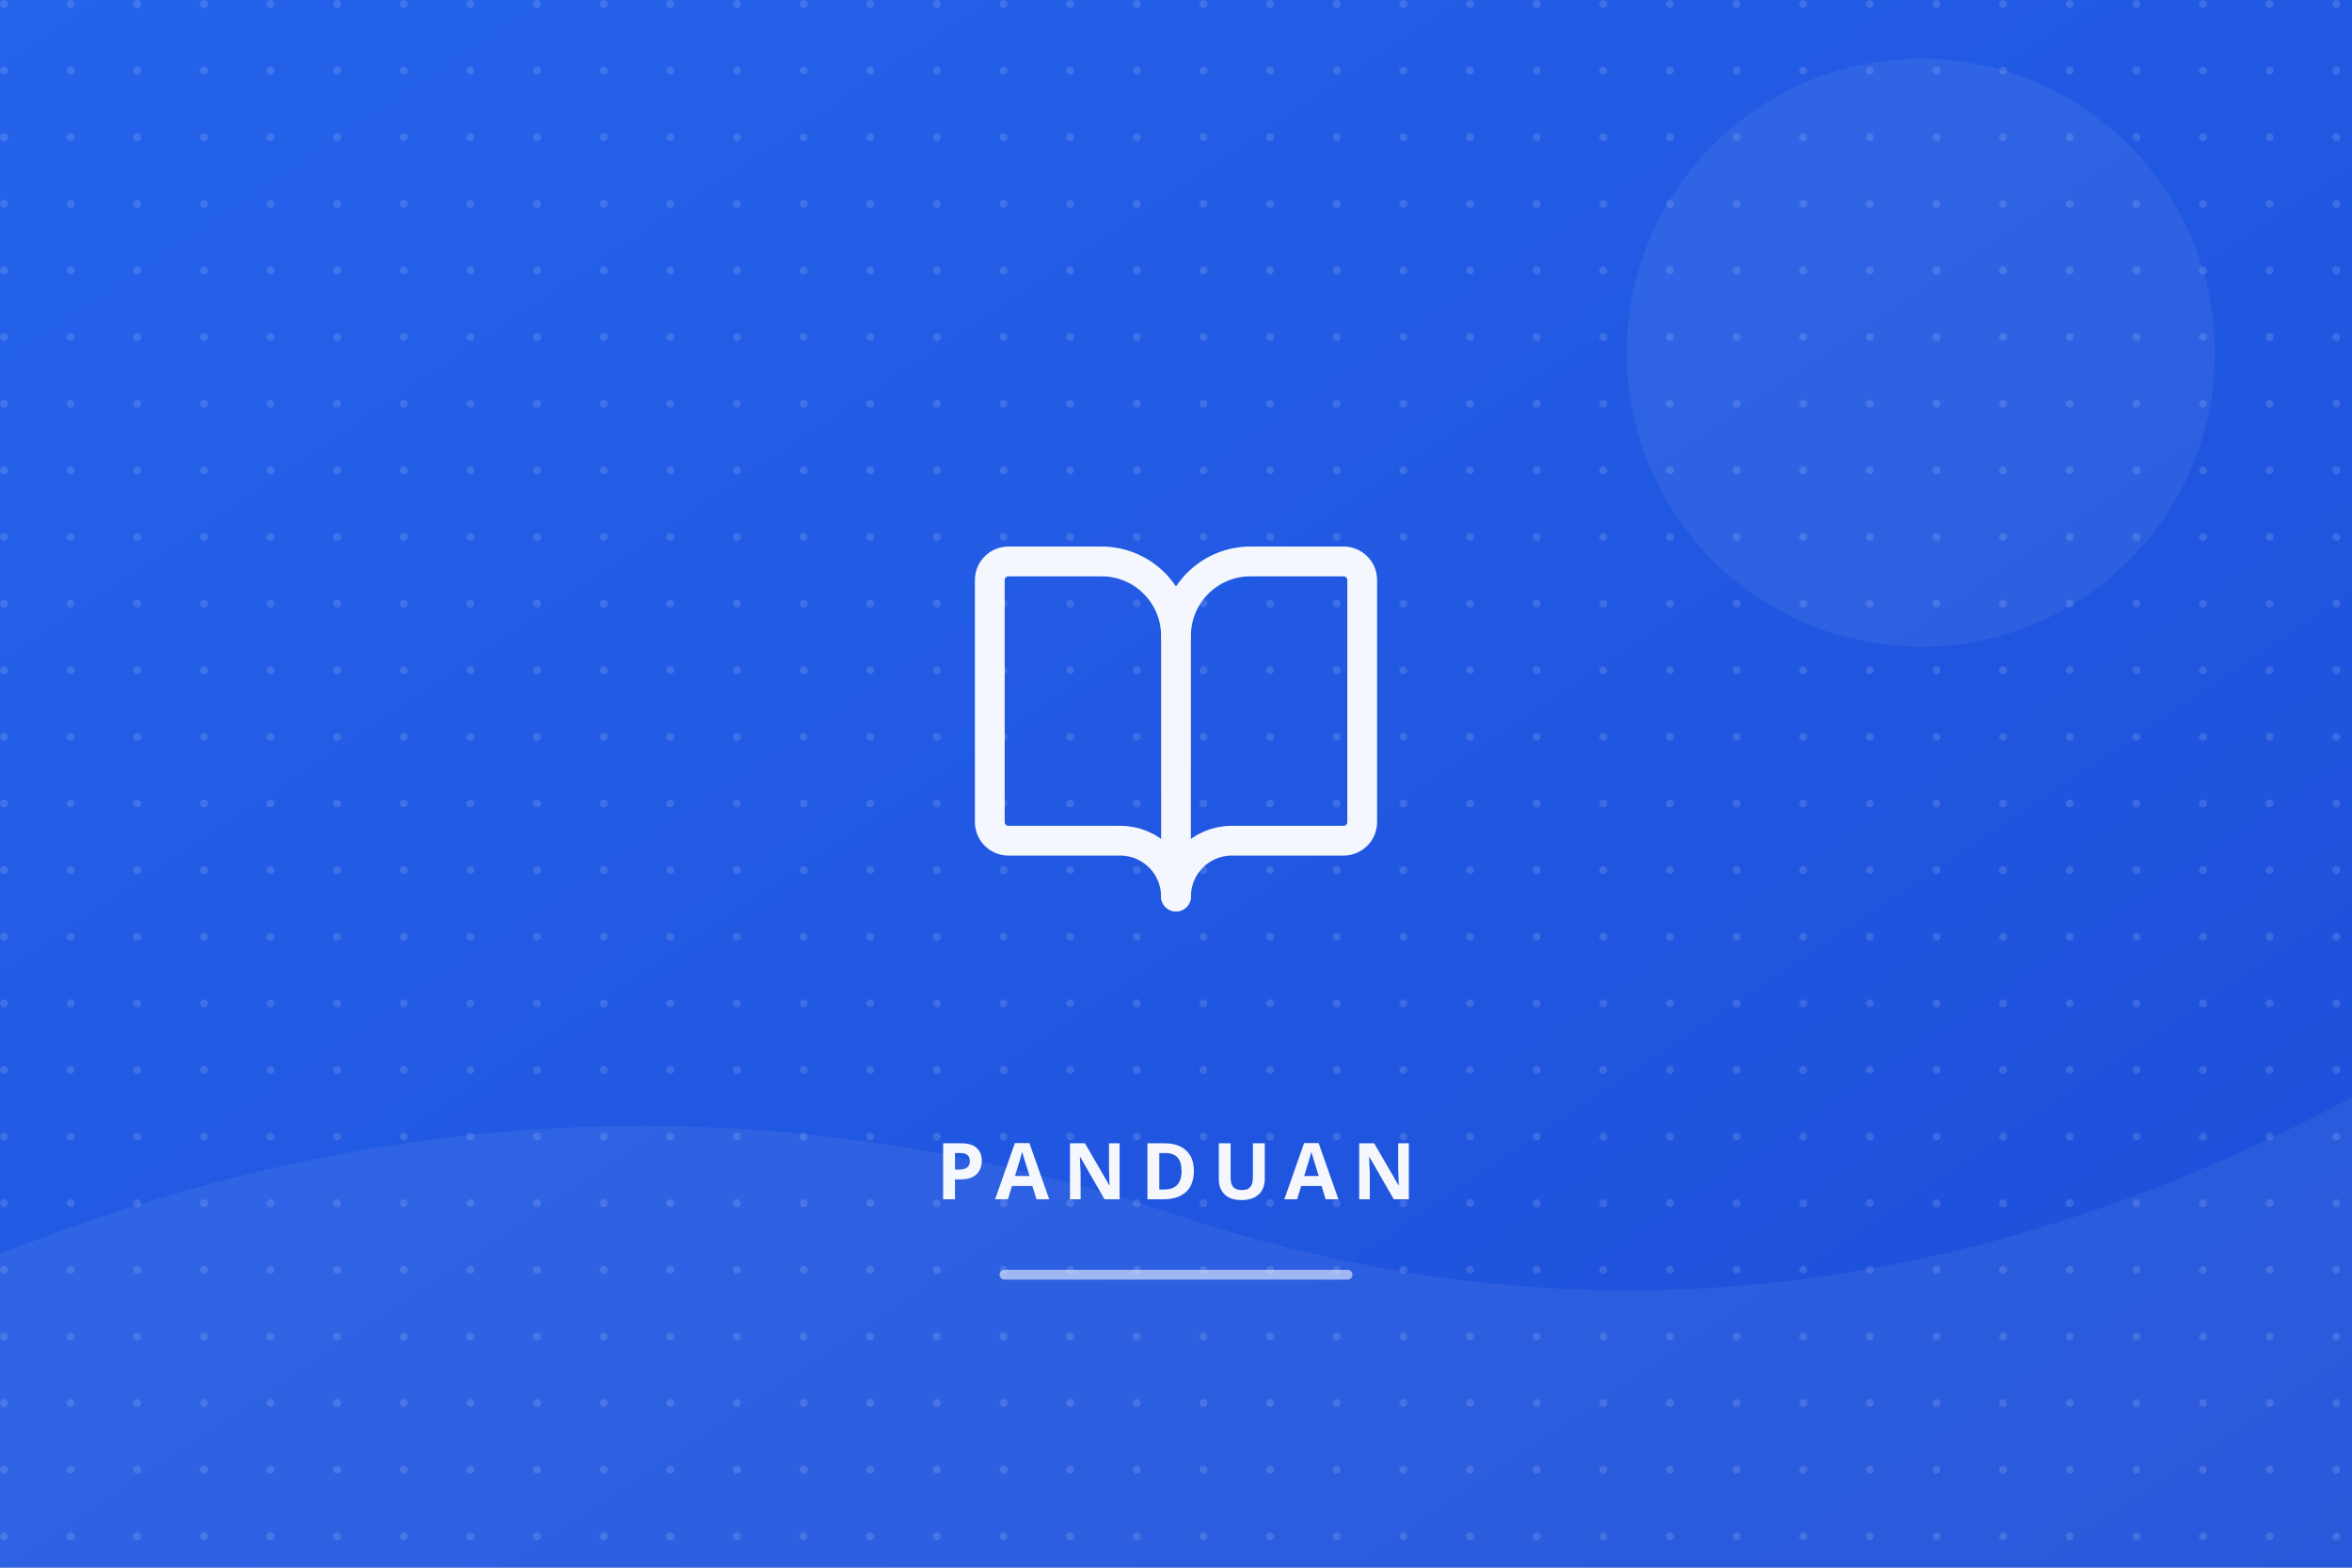
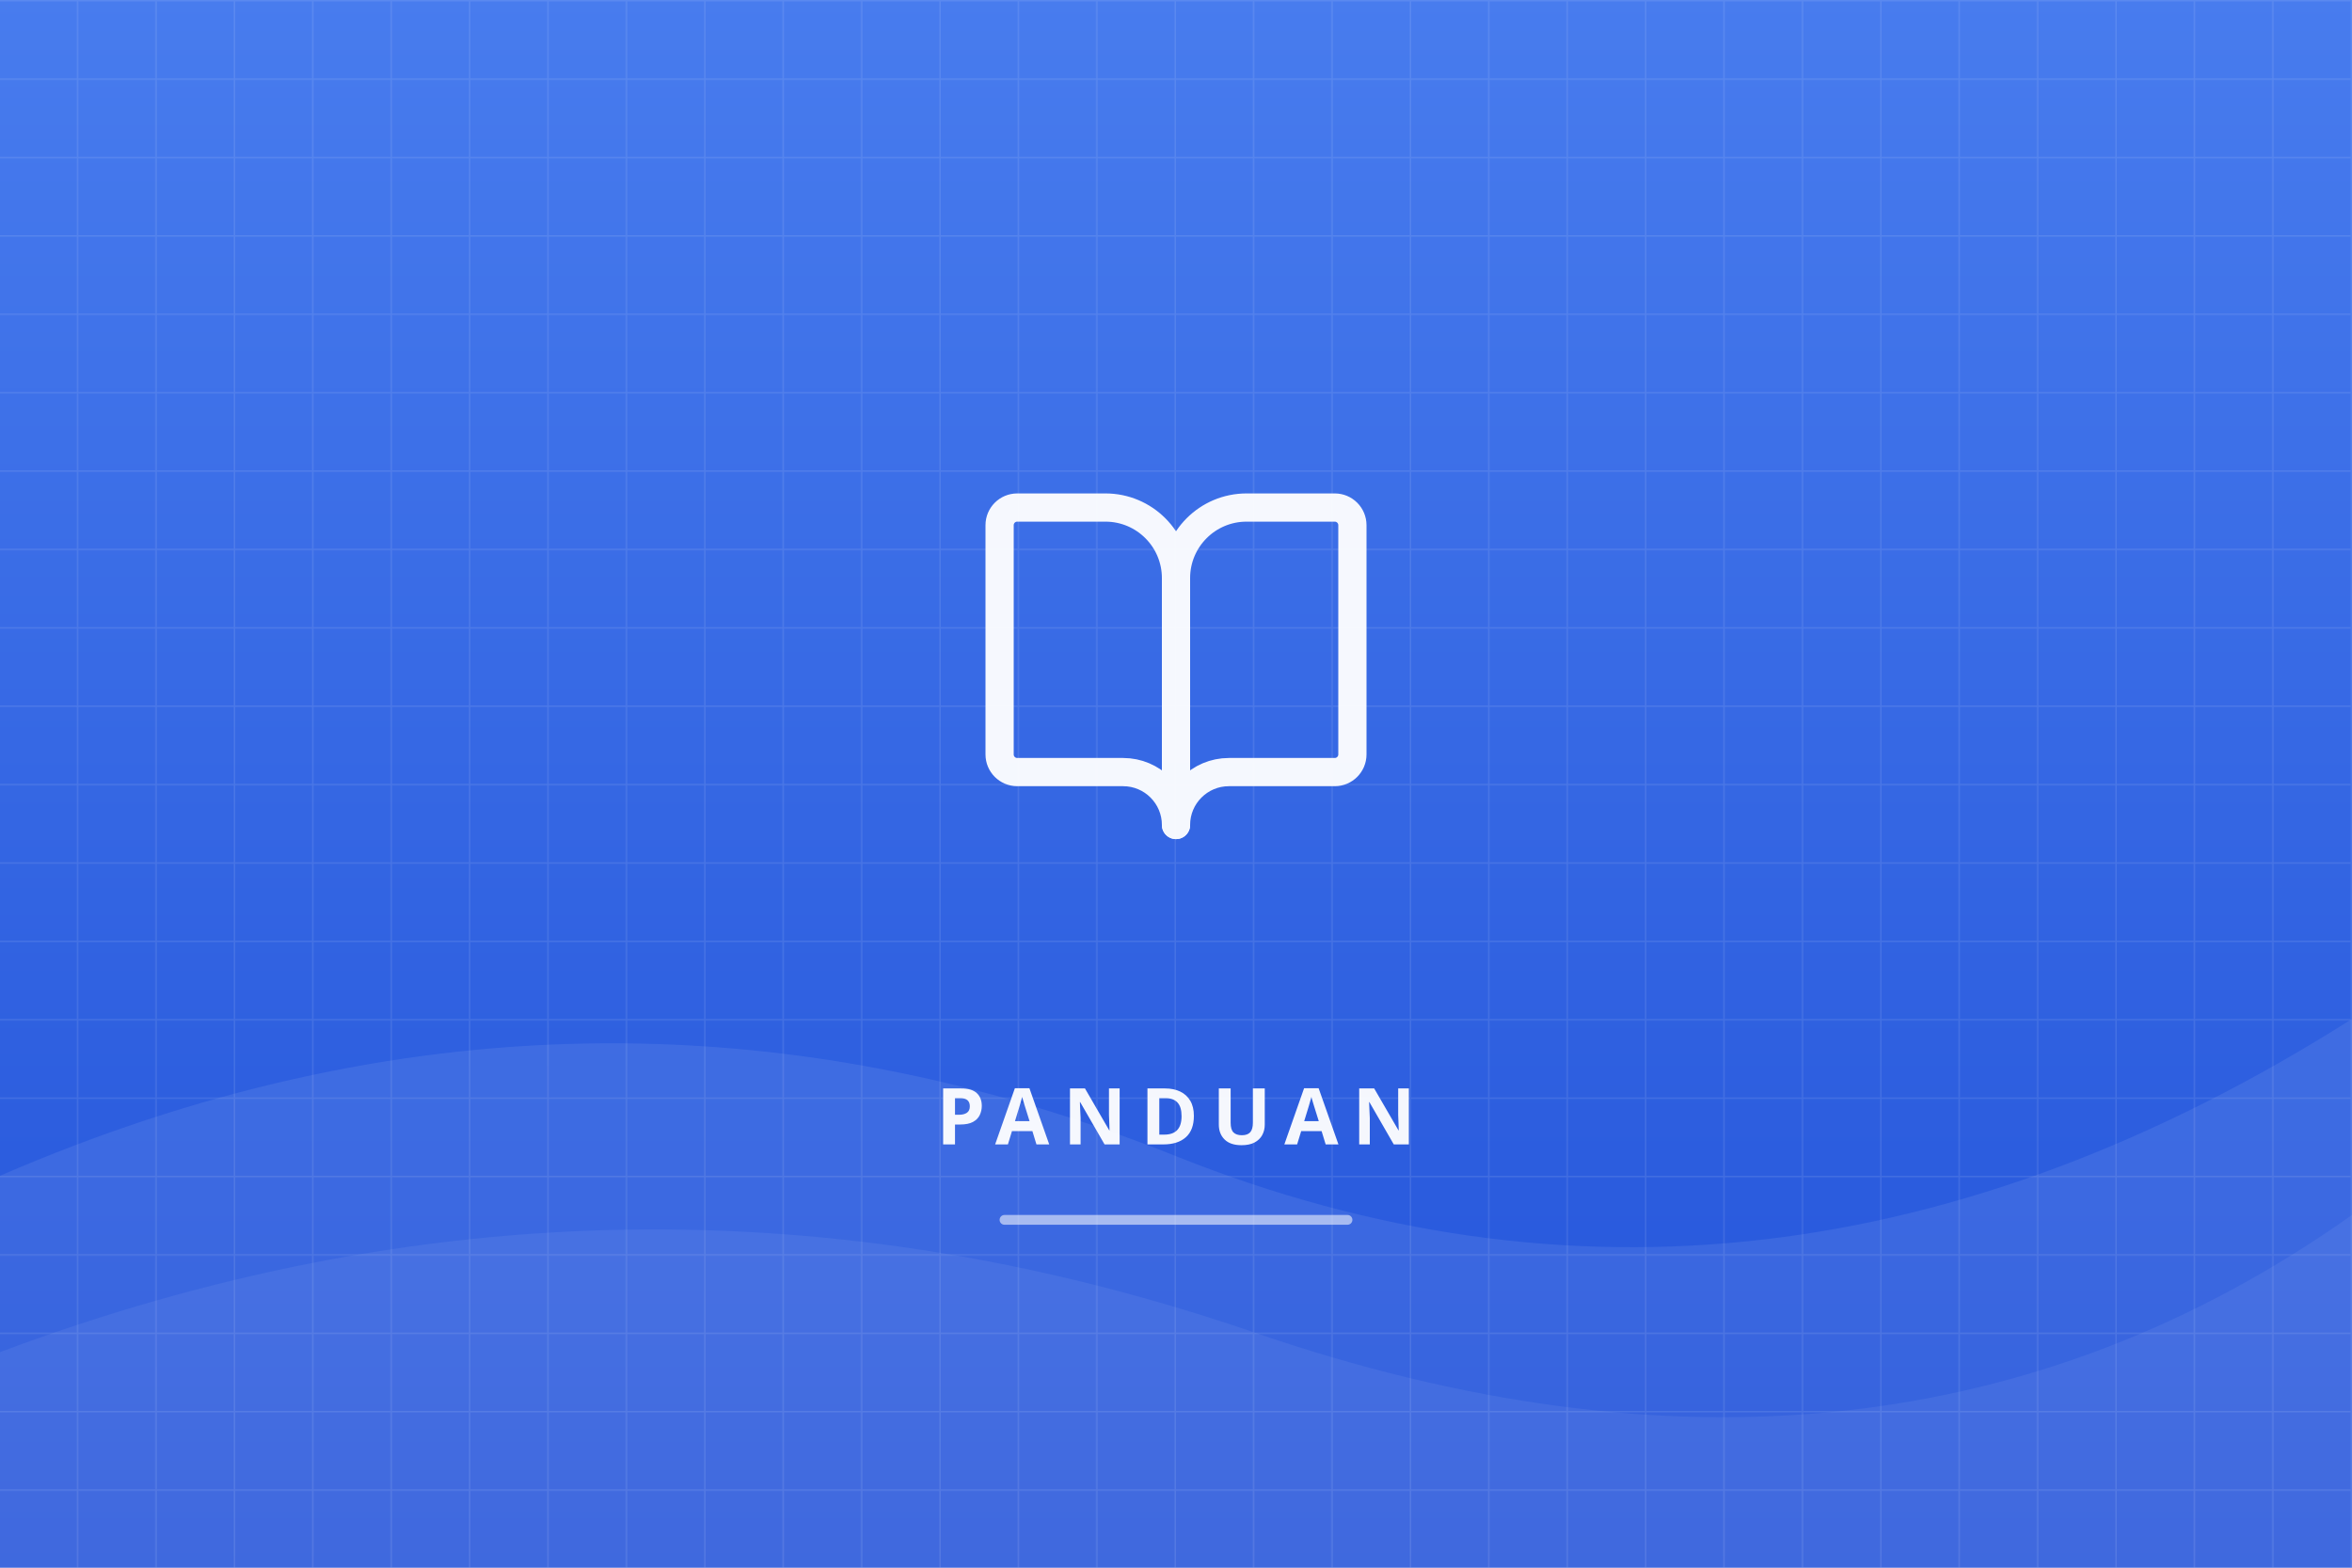
<svg xmlns="http://www.w3.org/2000/svg" viewBox="0 0 1200 800" width="1200" height="800" role="img" aria-label="Panduan">
  <defs>
-     <linearGradient id="gpanduan3" x1="0" y1="0" x2="1" y2="1">
-       <stop offset="0" stop-color="#2563EB" />
-       <stop offset="1" stop-color="#1D4ED8" />
+     <linearGradient id="gpanduan3" x1="0" y1="0" x2="0" y2="1">
+       <stop offset="0" stop-color="#487cee" />
+       <stop offset="1" stop-color="#2252d9" />
    </linearGradient>
-     <pattern id="dpanduan3" width="34" height="34" patternUnits="userSpaceOnUse">
-       <circle cx="2" cy="2" r="2" fill="#fff" opacity=".13" />
+     <pattern id="tpanduan3" width="40" height="40" patternUnits="userSpaceOnUse">
+       <path d="M0 0H40V40" fill="none" stroke="#fff" stroke-width="1.5" opacity=".1" />
    </pattern>
  </defs>
  <rect width="1200" height="800" fill="url(#gpanduan3)" />
-   <rect width="1200" height="800" fill="url(#dpanduan3)" />
-   <path d="M0 640 Q300 520 600 620 T1200 560 V800 H0Z" fill="#fff" opacity=".06" />
-   <circle cx="980" cy="180" r="150" fill="#fff" opacity=".06" />
-   <g transform="translate(600 372) scale(9.5) translate(-12 -12)" fill="none" stroke="#fff" stroke-width="1.6" stroke-linecap="round" stroke-linejoin="round" opacity=".95">
+   <rect width="1200" height="800" fill="url(#tpanduan3)" />
+   <path d="M0 600 Q300 470 600 590 T1200 520 V800 H0Z" fill="#fff" opacity=".08" />
+   <path d="M0 690 Q320 570 640 680 T1200 620 V800 H0Z" fill="#fff" opacity=".06" />
+   <g transform="translate(600 340) scale(9) translate(-12 -12)" fill="none" stroke="#fff" stroke-width="1.6" stroke-linecap="round" stroke-linejoin="round" opacity=".95">
    <path d="M12 7v14" />
    <path d="M3 18a1 1 0 0 1-1-1V4a1 1 0 0 1 1-1h5a4 4 0 0 1 4 4 4 4 0 0 1 4-4h5a1 1 0 0 1 1 1v13a1 1 0 0 1-1 1h-6a3 3 0 0 0-3 3 3 3 0 0 0-3-3z" />
  </g>
-   <text x="600" y="612" text-anchor="middle" font-family="'Space Grotesk','Segoe UI',system-ui,sans-serif" font-size="40" font-weight="700" fill="#fff" letter-spacing="7" opacity=".95">PANDUAN</text>
-   <rect x="510" y="648" width="180" height="5" rx="2.5" fill="#fff" opacity=".55" />
+   <text x="600" y="584" text-anchor="middle" font-family="'Space Grotesk','Segoe UI',system-ui,sans-serif" font-size="40" font-weight="700" fill="#fff" letter-spacing="7" opacity=".95">PANDUAN</text>
+   <rect x="510" y="620" width="180" height="5" rx="2.5" fill="#fff" opacity=".55" />
</svg>
